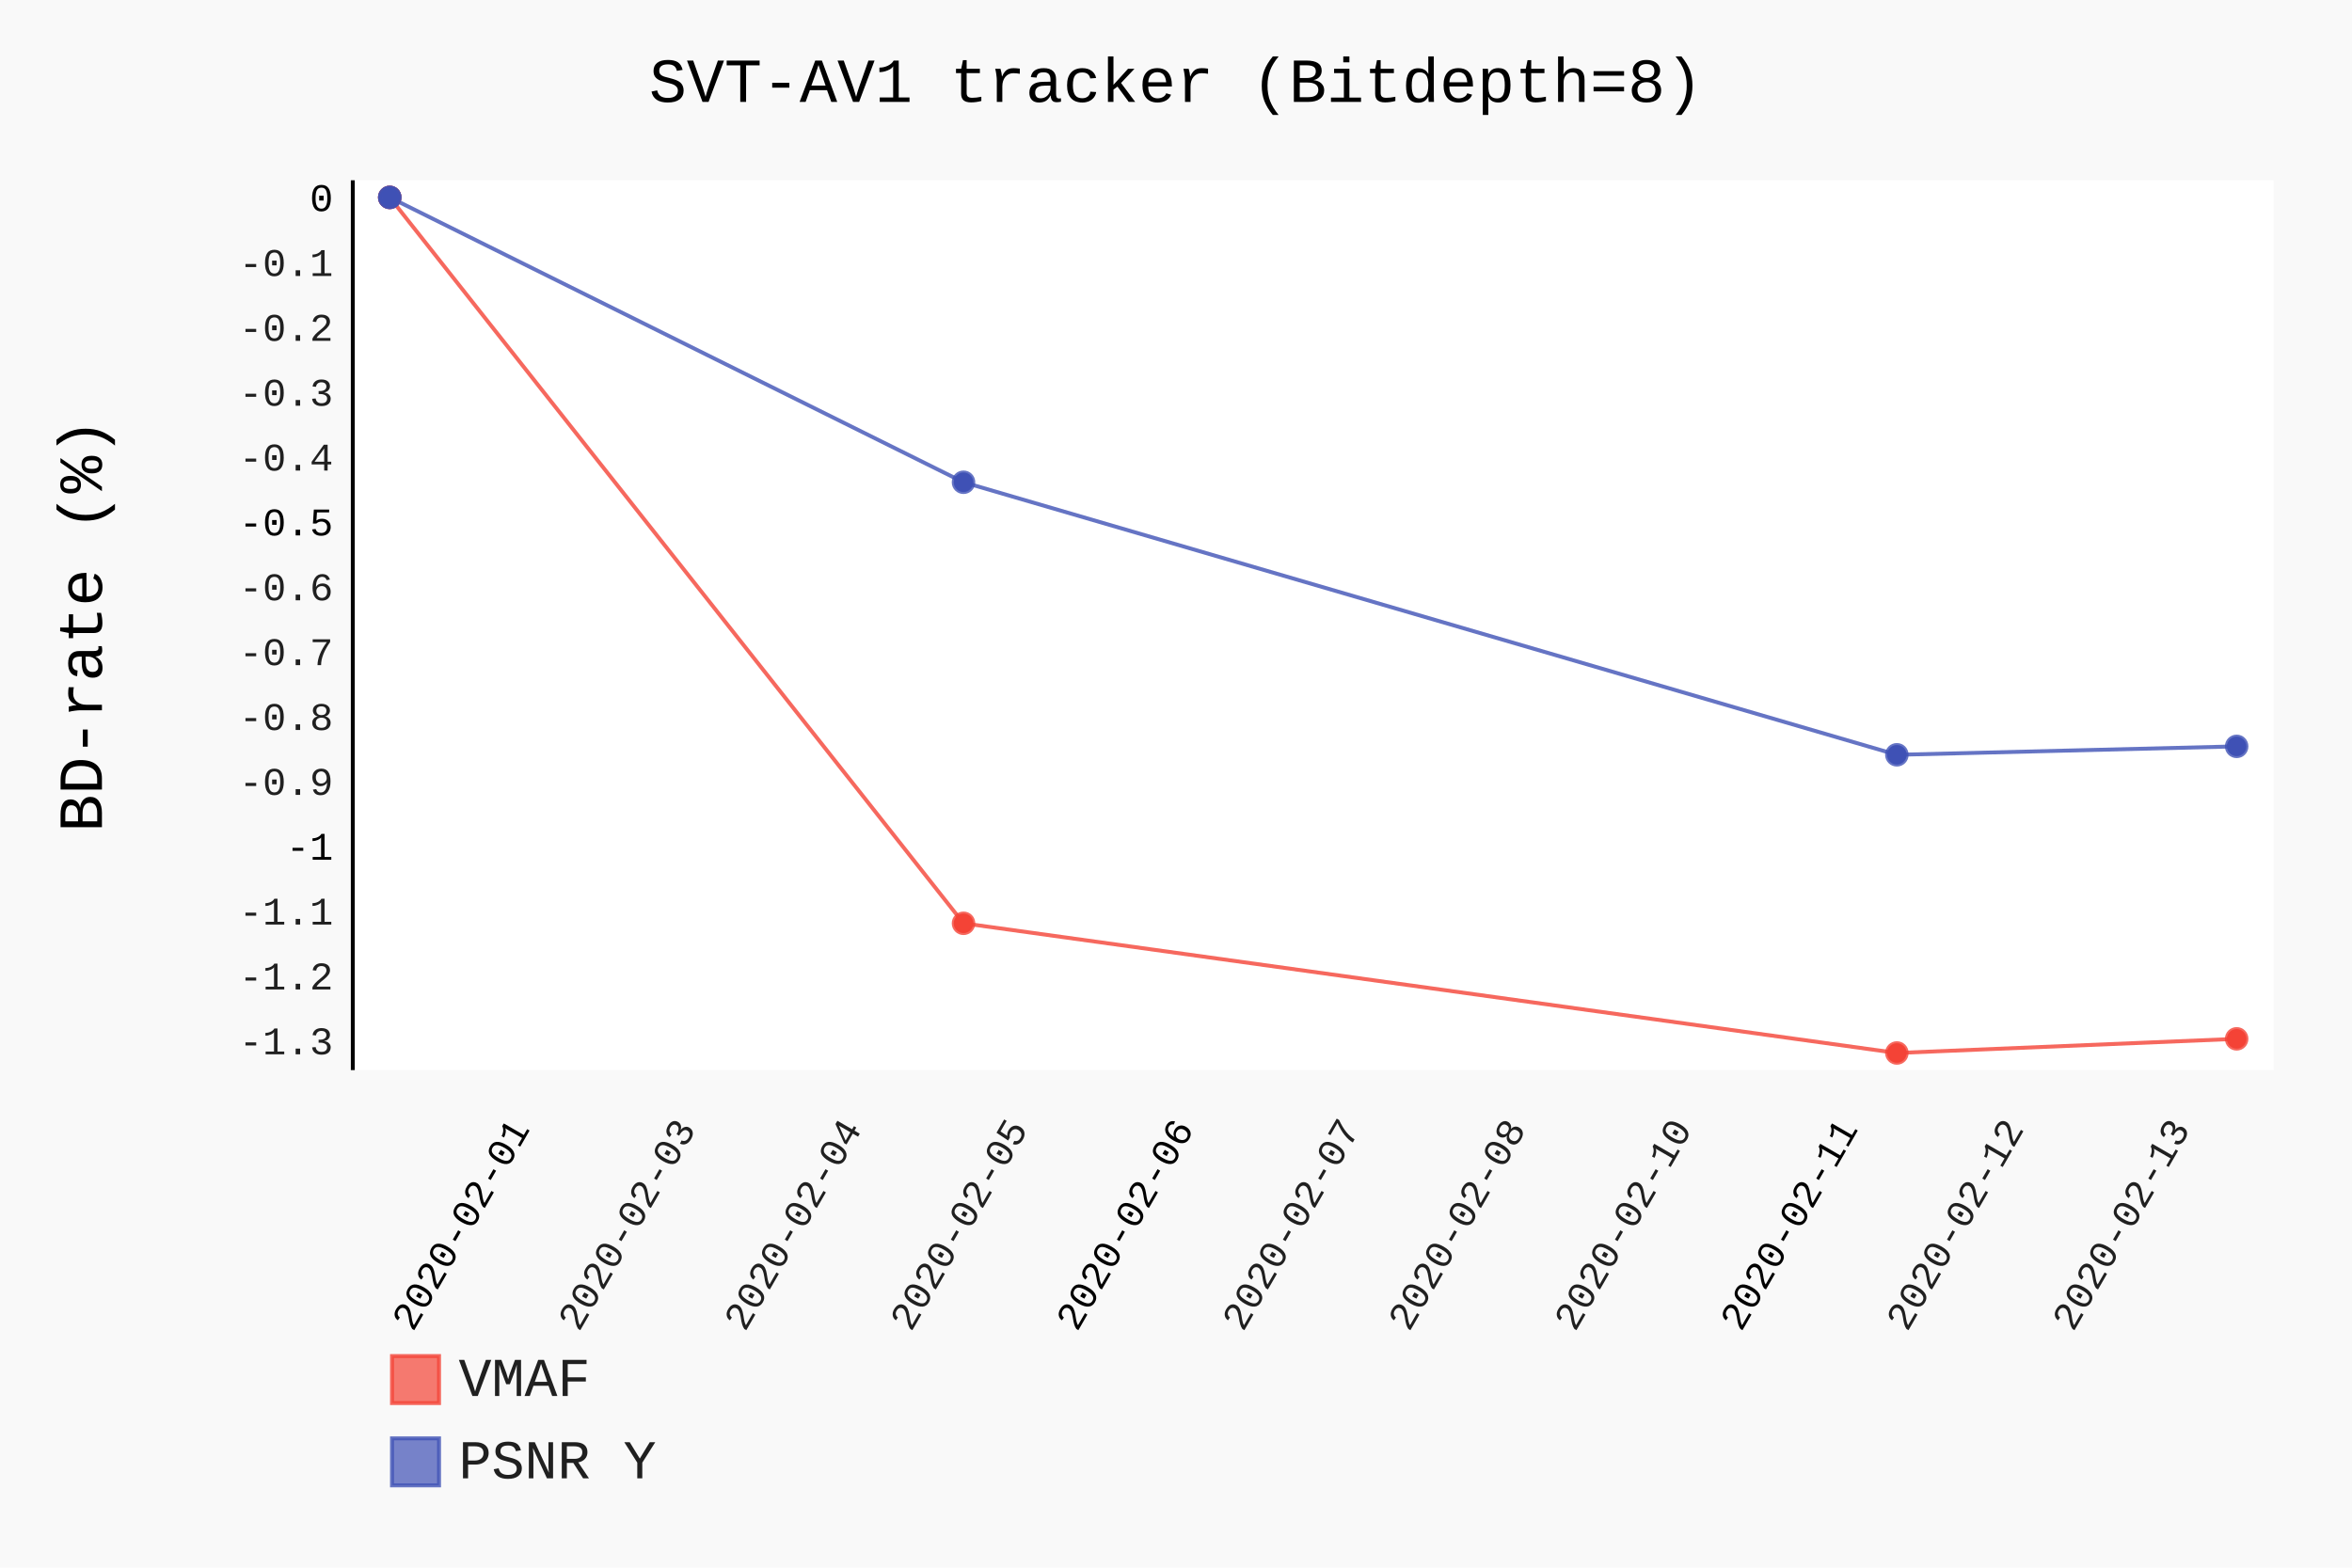
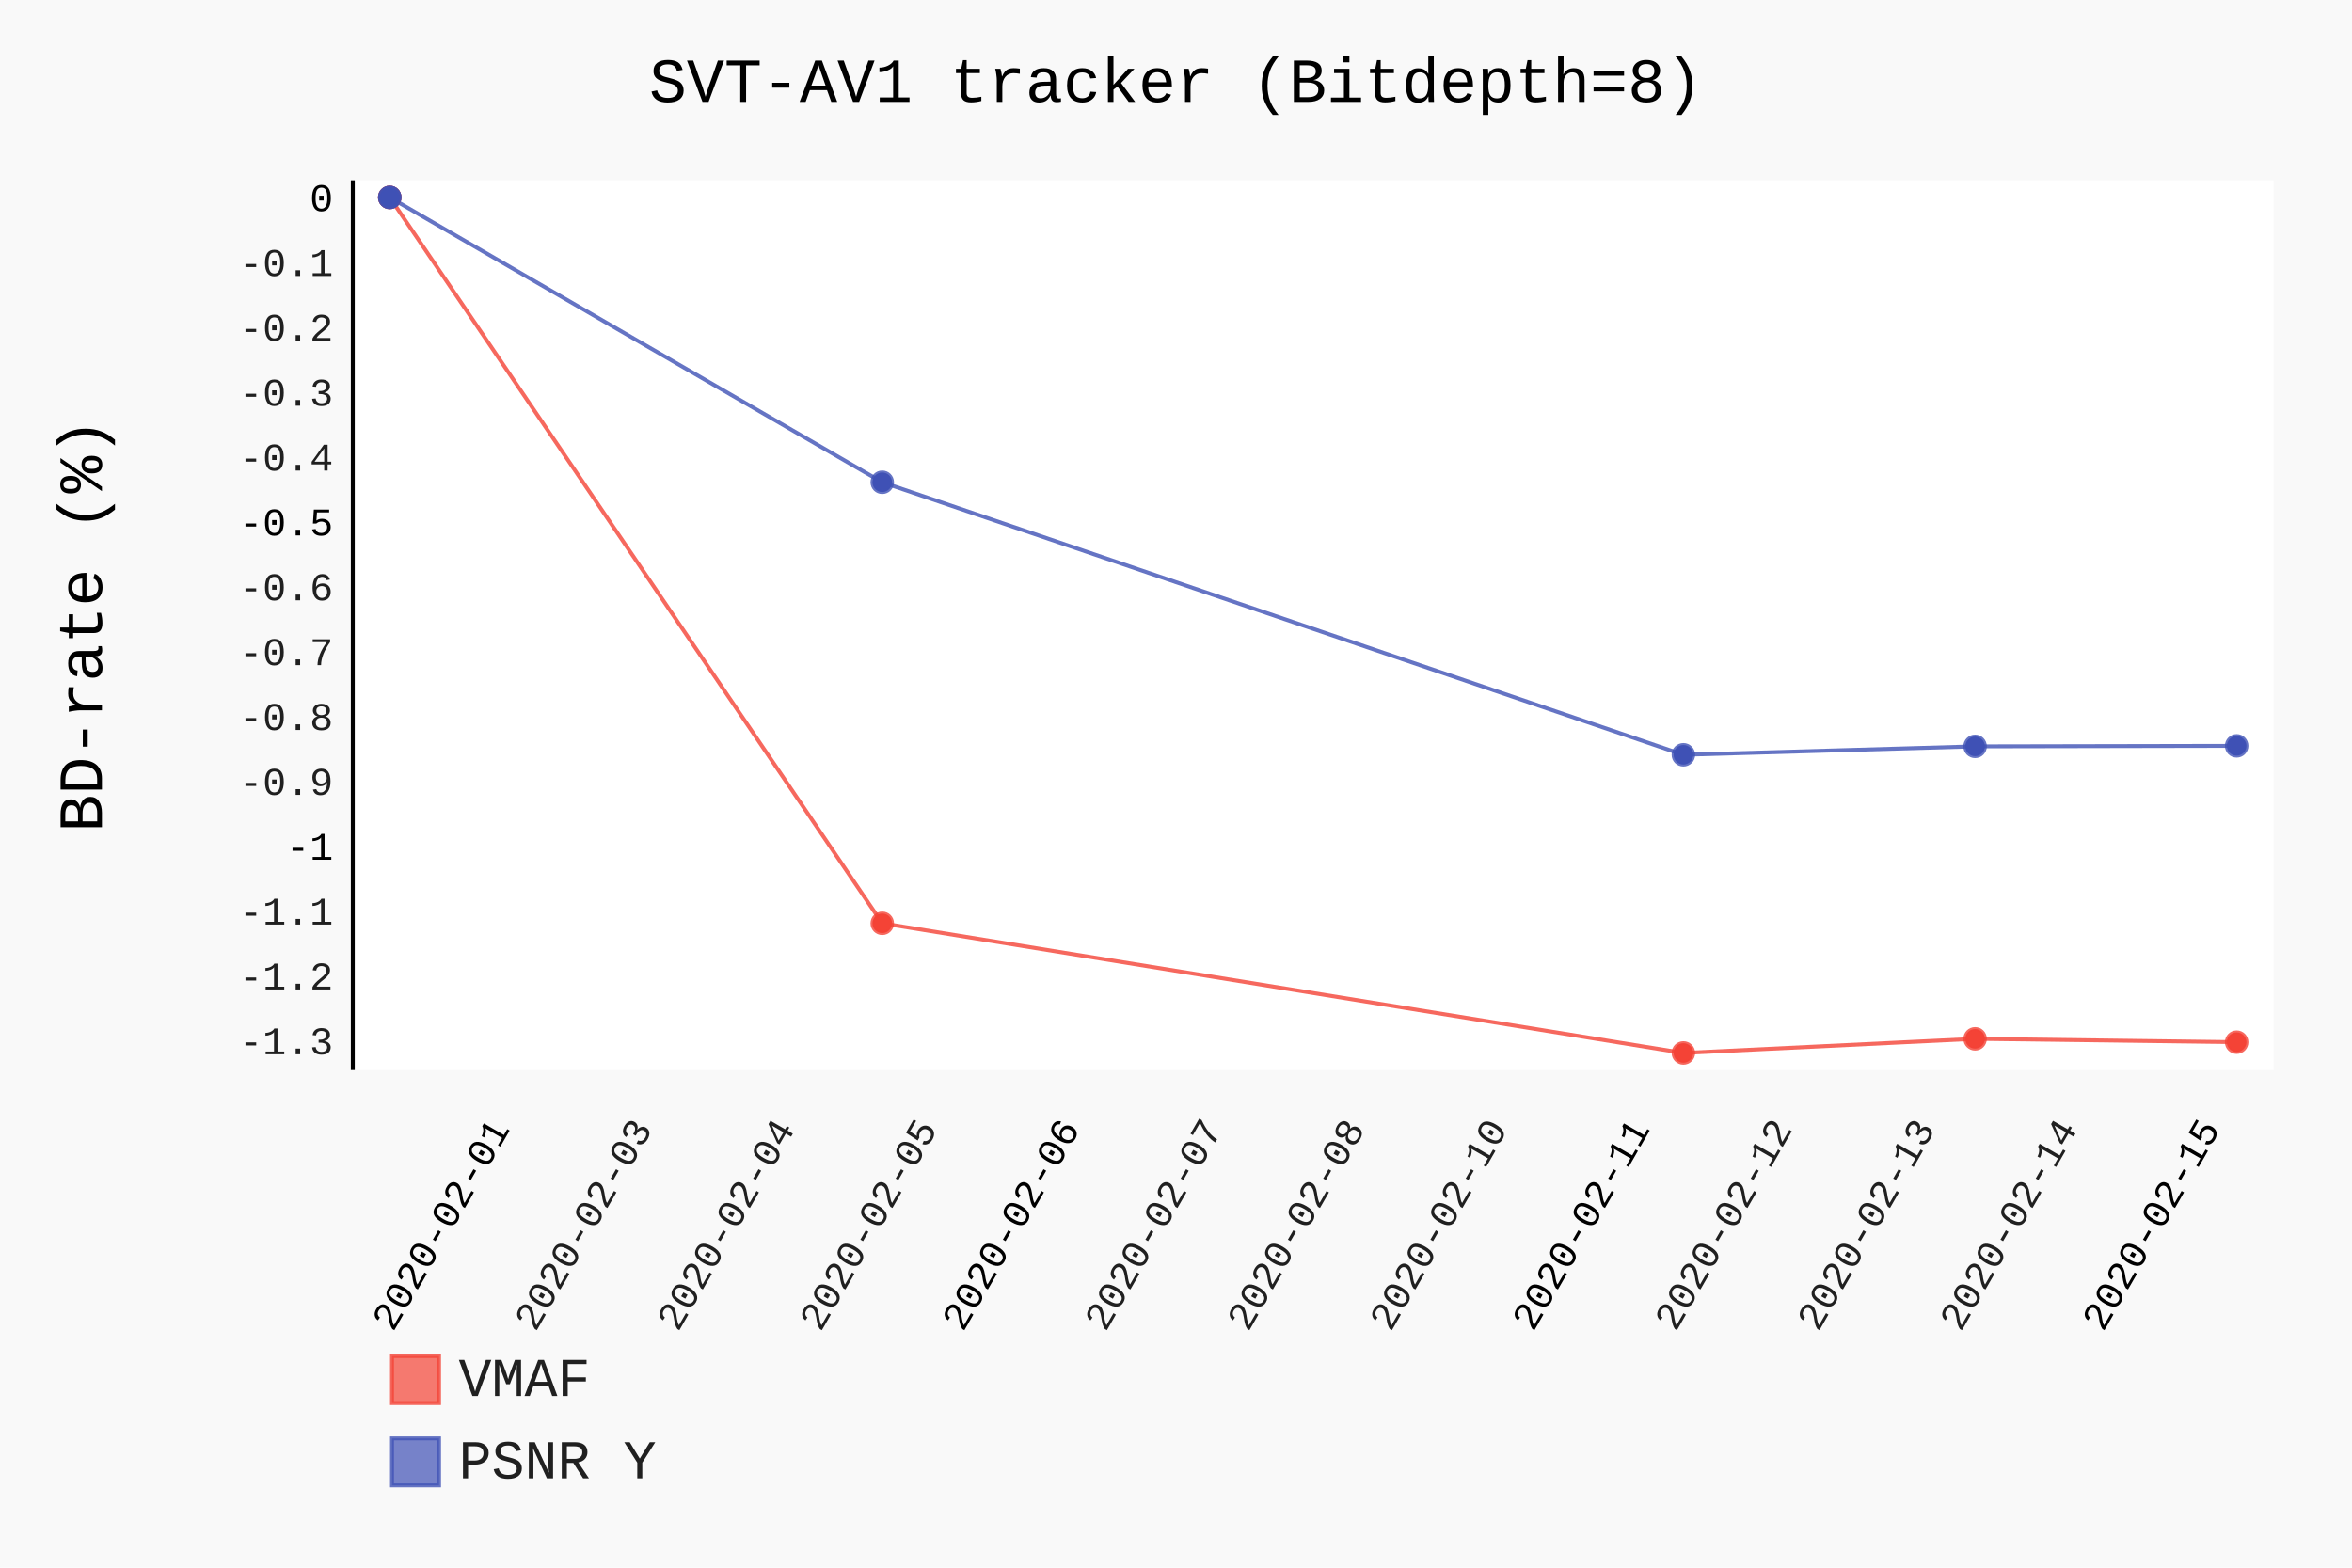
- <svg xmlns="http://www.w3.org/2000/svg" class="pygal-chart" id="chart-9f38c56d-be93-4021-9758-f89eef3e8a41" viewBox="0 0 600 400">
+ <svg xmlns="http://www.w3.org/2000/svg" class="pygal-chart" id="chart-3116ce4d-ac0c-4fec-a054-413d9a94aea0" viewBox="0 0 600 400">
  <defs>
-     <style type="text/css">#chart-9f38c56d-be93-4021-9758-f89eef3e8a41{-webkit-user-select:none;-webkit-font-smoothing:antialiased;font-family:Consolas,"Liberation Mono",Menlo,Courier,monospace}#chart-9f38c56d-be93-4021-9758-f89eef3e8a41 .title{font-family:Consolas,"Liberation Mono",Menlo,Courier,monospace;font-size:16px}#chart-9f38c56d-be93-4021-9758-f89eef3e8a41 .legends .legend text{font-family:Consolas,"Liberation Mono",Menlo,Courier,monospace;font-size:14px}#chart-9f38c56d-be93-4021-9758-f89eef3e8a41 .axis text{font-family:Consolas,"Liberation Mono",Menlo,Courier,monospace;font-size:10px}#chart-9f38c56d-be93-4021-9758-f89eef3e8a41 .axis text.major{font-family:Consolas,"Liberation Mono",Menlo,Courier,monospace;font-size:10px}#chart-9f38c56d-be93-4021-9758-f89eef3e8a41 .text-overlay text.value{font-family:Consolas,"Liberation Mono",Menlo,Courier,monospace;font-size:16px}#chart-9f38c56d-be93-4021-9758-f89eef3e8a41 .text-overlay text.label{font-family:Consolas,"Liberation Mono",Menlo,Courier,monospace;font-size:10px}#chart-9f38c56d-be93-4021-9758-f89eef3e8a41 .tooltip{font-family:Consolas,"Liberation Mono",Menlo,Courier,monospace;font-size:14px}#chart-9f38c56d-be93-4021-9758-f89eef3e8a41 text.no_data{font-family:Consolas,"Liberation Mono",Menlo,Courier,monospace;font-size:64px}
- #chart-9f38c56d-be93-4021-9758-f89eef3e8a41{background-color:rgba(249,249,249,1)}#chart-9f38c56d-be93-4021-9758-f89eef3e8a41 path,#chart-9f38c56d-be93-4021-9758-f89eef3e8a41 line,#chart-9f38c56d-be93-4021-9758-f89eef3e8a41 rect,#chart-9f38c56d-be93-4021-9758-f89eef3e8a41 circle{-webkit-transition:150ms;-moz-transition:150ms;transition:150ms}#chart-9f38c56d-be93-4021-9758-f89eef3e8a41 .graph &gt; .background{fill:rgba(249,249,249,1)}#chart-9f38c56d-be93-4021-9758-f89eef3e8a41 .plot &gt; .background{fill:rgba(255,255,255,1)}#chart-9f38c56d-be93-4021-9758-f89eef3e8a41 .graph{fill:rgba(0,0,0,.87)}#chart-9f38c56d-be93-4021-9758-f89eef3e8a41 text.no_data{fill:rgba(0,0,0,1)}#chart-9f38c56d-be93-4021-9758-f89eef3e8a41 .title{fill:rgba(0,0,0,1)}#chart-9f38c56d-be93-4021-9758-f89eef3e8a41 .legends .legend text{fill:rgba(0,0,0,.87)}#chart-9f38c56d-be93-4021-9758-f89eef3e8a41 .legends .legend:hover text{fill:rgba(0,0,0,1)}#chart-9f38c56d-be93-4021-9758-f89eef3e8a41 .axis .line{stroke:rgba(0,0,0,1)}#chart-9f38c56d-be93-4021-9758-f89eef3e8a41 .axis .guide.line{stroke:rgba(0,0,0,.54)}#chart-9f38c56d-be93-4021-9758-f89eef3e8a41 .axis .major.line{stroke:rgba(0,0,0,.87)}#chart-9f38c56d-be93-4021-9758-f89eef3e8a41 .axis text.major{fill:rgba(0,0,0,1)}#chart-9f38c56d-be93-4021-9758-f89eef3e8a41 .axis.y .guides:hover .guide.line,#chart-9f38c56d-be93-4021-9758-f89eef3e8a41 .line-graph .axis.x .guides:hover .guide.line,#chart-9f38c56d-be93-4021-9758-f89eef3e8a41 .stackedline-graph .axis.x .guides:hover .guide.line,#chart-9f38c56d-be93-4021-9758-f89eef3e8a41 .xy-graph .axis.x .guides:hover .guide.line{stroke:rgba(0,0,0,1)}#chart-9f38c56d-be93-4021-9758-f89eef3e8a41 .axis .guides:hover text{fill:rgba(0,0,0,1)}#chart-9f38c56d-be93-4021-9758-f89eef3e8a41 .reactive{fill-opacity:.7;stroke-opacity:.8}#chart-9f38c56d-be93-4021-9758-f89eef3e8a41 .ci{stroke:rgba(0,0,0,.87)}#chart-9f38c56d-be93-4021-9758-f89eef3e8a41 .reactive.active,#chart-9f38c56d-be93-4021-9758-f89eef3e8a41 .active .reactive{fill-opacity:.8;stroke-opacity:.9;stroke-width:4}#chart-9f38c56d-be93-4021-9758-f89eef3e8a41 .ci .reactive.active{stroke-width:1.5}#chart-9f38c56d-be93-4021-9758-f89eef3e8a41 .series text{fill:rgba(0,0,0,1)}#chart-9f38c56d-be93-4021-9758-f89eef3e8a41 .tooltip rect{fill:rgba(255,255,255,1);stroke:rgba(0,0,0,1);-webkit-transition:opacity 150ms;-moz-transition:opacity 150ms;transition:opacity 150ms}#chart-9f38c56d-be93-4021-9758-f89eef3e8a41 .tooltip .label{fill:rgba(0,0,0,.87)}#chart-9f38c56d-be93-4021-9758-f89eef3e8a41 .tooltip .label{fill:rgba(0,0,0,.87)}#chart-9f38c56d-be93-4021-9758-f89eef3e8a41 .tooltip .legend{font-size:.8em;fill:rgba(0,0,0,.54)}#chart-9f38c56d-be93-4021-9758-f89eef3e8a41 .tooltip .x_label{font-size:.6em;fill:rgba(0,0,0,1)}#chart-9f38c56d-be93-4021-9758-f89eef3e8a41 .tooltip .xlink{font-size:.5em;text-decoration:underline}#chart-9f38c56d-be93-4021-9758-f89eef3e8a41 .tooltip .value{font-size:1.5em}#chart-9f38c56d-be93-4021-9758-f89eef3e8a41 .bound{font-size:.5em}#chart-9f38c56d-be93-4021-9758-f89eef3e8a41 .max-value{font-size:.75em;fill:rgba(0,0,0,.54)}#chart-9f38c56d-be93-4021-9758-f89eef3e8a41 .map-element{fill:rgba(255,255,255,1);stroke:rgba(0,0,0,.54) !important}#chart-9f38c56d-be93-4021-9758-f89eef3e8a41 .map-element .reactive{fill-opacity:inherit;stroke-opacity:inherit}#chart-9f38c56d-be93-4021-9758-f89eef3e8a41 .color-0,#chart-9f38c56d-be93-4021-9758-f89eef3e8a41 .color-0 a:visited{stroke:#F44336;fill:#F44336}#chart-9f38c56d-be93-4021-9758-f89eef3e8a41 .color-1,#chart-9f38c56d-be93-4021-9758-f89eef3e8a41 .color-1 a:visited{stroke:#3F51B5;fill:#3F51B5}#chart-9f38c56d-be93-4021-9758-f89eef3e8a41 .text-overlay .color-0 text{fill:black}#chart-9f38c56d-be93-4021-9758-f89eef3e8a41 .text-overlay .color-1 text{fill:black}
- #chart-9f38c56d-be93-4021-9758-f89eef3e8a41 text.no_data{text-anchor:middle}#chart-9f38c56d-be93-4021-9758-f89eef3e8a41 .guide.line{fill:none}#chart-9f38c56d-be93-4021-9758-f89eef3e8a41 .centered{text-anchor:middle}#chart-9f38c56d-be93-4021-9758-f89eef3e8a41 .title{text-anchor:middle}#chart-9f38c56d-be93-4021-9758-f89eef3e8a41 .legends .legend text{fill-opacity:1}#chart-9f38c56d-be93-4021-9758-f89eef3e8a41 .axis.x text{text-anchor:middle}#chart-9f38c56d-be93-4021-9758-f89eef3e8a41 .axis.x:not(.web) text[transform]{text-anchor:start}#chart-9f38c56d-be93-4021-9758-f89eef3e8a41 .axis.x:not(.web) text[transform].backwards{text-anchor:end}#chart-9f38c56d-be93-4021-9758-f89eef3e8a41 .axis.y text{text-anchor:end}#chart-9f38c56d-be93-4021-9758-f89eef3e8a41 .axis.y text[transform].backwards{text-anchor:start}#chart-9f38c56d-be93-4021-9758-f89eef3e8a41 .axis.y2 text{text-anchor:start}#chart-9f38c56d-be93-4021-9758-f89eef3e8a41 .axis.y2 text[transform].backwards{text-anchor:end}#chart-9f38c56d-be93-4021-9758-f89eef3e8a41 .axis .guide.line{stroke-dasharray:4,4}#chart-9f38c56d-be93-4021-9758-f89eef3e8a41 .axis .major.guide.line{stroke-dasharray:6,6}#chart-9f38c56d-be93-4021-9758-f89eef3e8a41 .horizontal .axis.y .guide.line,#chart-9f38c56d-be93-4021-9758-f89eef3e8a41 .horizontal .axis.y2 .guide.line,#chart-9f38c56d-be93-4021-9758-f89eef3e8a41 .vertical .axis.x .guide.line{opacity:0}#chart-9f38c56d-be93-4021-9758-f89eef3e8a41 .horizontal .axis.always_show .guide.line,#chart-9f38c56d-be93-4021-9758-f89eef3e8a41 .vertical .axis.always_show .guide.line{opacity:1 !important}#chart-9f38c56d-be93-4021-9758-f89eef3e8a41 .axis.y .guides:hover .guide.line,#chart-9f38c56d-be93-4021-9758-f89eef3e8a41 .axis.y2 .guides:hover .guide.line,#chart-9f38c56d-be93-4021-9758-f89eef3e8a41 .axis.x .guides:hover .guide.line{opacity:1}#chart-9f38c56d-be93-4021-9758-f89eef3e8a41 .axis .guides:hover text{opacity:1}#chart-9f38c56d-be93-4021-9758-f89eef3e8a41 .nofill{fill:none}#chart-9f38c56d-be93-4021-9758-f89eef3e8a41 .subtle-fill{fill-opacity:.2}#chart-9f38c56d-be93-4021-9758-f89eef3e8a41 .dot{stroke-width:1px;fill-opacity:1}#chart-9f38c56d-be93-4021-9758-f89eef3e8a41 .dot.active{stroke-width:5px}#chart-9f38c56d-be93-4021-9758-f89eef3e8a41 .dot.negative{fill:transparent}#chart-9f38c56d-be93-4021-9758-f89eef3e8a41 text,#chart-9f38c56d-be93-4021-9758-f89eef3e8a41 tspan{stroke:none !important}#chart-9f38c56d-be93-4021-9758-f89eef3e8a41 .series text.active{opacity:1}#chart-9f38c56d-be93-4021-9758-f89eef3e8a41 .tooltip rect{fill-opacity:.95;stroke-width:.5}#chart-9f38c56d-be93-4021-9758-f89eef3e8a41 .tooltip text{fill-opacity:1}#chart-9f38c56d-be93-4021-9758-f89eef3e8a41 .showable{visibility:hidden}#chart-9f38c56d-be93-4021-9758-f89eef3e8a41 .showable.shown{visibility:visible}#chart-9f38c56d-be93-4021-9758-f89eef3e8a41 .gauge-background{fill:rgba(229,229,229,1);stroke:none}#chart-9f38c56d-be93-4021-9758-f89eef3e8a41 .bg-lines{stroke:rgba(249,249,249,1);stroke-width:2px}</style>
+     <style type="text/css">#chart-3116ce4d-ac0c-4fec-a054-413d9a94aea0{-webkit-user-select:none;-webkit-font-smoothing:antialiased;font-family:Consolas,"Liberation Mono",Menlo,Courier,monospace}#chart-3116ce4d-ac0c-4fec-a054-413d9a94aea0 .title{font-family:Consolas,"Liberation Mono",Menlo,Courier,monospace;font-size:16px}#chart-3116ce4d-ac0c-4fec-a054-413d9a94aea0 .legends .legend text{font-family:Consolas,"Liberation Mono",Menlo,Courier,monospace;font-size:14px}#chart-3116ce4d-ac0c-4fec-a054-413d9a94aea0 .axis text{font-family:Consolas,"Liberation Mono",Menlo,Courier,monospace;font-size:10px}#chart-3116ce4d-ac0c-4fec-a054-413d9a94aea0 .axis text.major{font-family:Consolas,"Liberation Mono",Menlo,Courier,monospace;font-size:10px}#chart-3116ce4d-ac0c-4fec-a054-413d9a94aea0 .text-overlay text.value{font-family:Consolas,"Liberation Mono",Menlo,Courier,monospace;font-size:16px}#chart-3116ce4d-ac0c-4fec-a054-413d9a94aea0 .text-overlay text.label{font-family:Consolas,"Liberation Mono",Menlo,Courier,monospace;font-size:10px}#chart-3116ce4d-ac0c-4fec-a054-413d9a94aea0 .tooltip{font-family:Consolas,"Liberation Mono",Menlo,Courier,monospace;font-size:14px}#chart-3116ce4d-ac0c-4fec-a054-413d9a94aea0 text.no_data{font-family:Consolas,"Liberation Mono",Menlo,Courier,monospace;font-size:64px}
+ #chart-3116ce4d-ac0c-4fec-a054-413d9a94aea0{background-color:rgba(249,249,249,1)}#chart-3116ce4d-ac0c-4fec-a054-413d9a94aea0 path,#chart-3116ce4d-ac0c-4fec-a054-413d9a94aea0 line,#chart-3116ce4d-ac0c-4fec-a054-413d9a94aea0 rect,#chart-3116ce4d-ac0c-4fec-a054-413d9a94aea0 circle{-webkit-transition:150ms;-moz-transition:150ms;transition:150ms}#chart-3116ce4d-ac0c-4fec-a054-413d9a94aea0 .graph &gt; .background{fill:rgba(249,249,249,1)}#chart-3116ce4d-ac0c-4fec-a054-413d9a94aea0 .plot &gt; .background{fill:rgba(255,255,255,1)}#chart-3116ce4d-ac0c-4fec-a054-413d9a94aea0 .graph{fill:rgba(0,0,0,.87)}#chart-3116ce4d-ac0c-4fec-a054-413d9a94aea0 text.no_data{fill:rgba(0,0,0,1)}#chart-3116ce4d-ac0c-4fec-a054-413d9a94aea0 .title{fill:rgba(0,0,0,1)}#chart-3116ce4d-ac0c-4fec-a054-413d9a94aea0 .legends .legend text{fill:rgba(0,0,0,.87)}#chart-3116ce4d-ac0c-4fec-a054-413d9a94aea0 .legends .legend:hover text{fill:rgba(0,0,0,1)}#chart-3116ce4d-ac0c-4fec-a054-413d9a94aea0 .axis .line{stroke:rgba(0,0,0,1)}#chart-3116ce4d-ac0c-4fec-a054-413d9a94aea0 .axis .guide.line{stroke:rgba(0,0,0,.54)}#chart-3116ce4d-ac0c-4fec-a054-413d9a94aea0 .axis .major.line{stroke:rgba(0,0,0,.87)}#chart-3116ce4d-ac0c-4fec-a054-413d9a94aea0 .axis text.major{fill:rgba(0,0,0,1)}#chart-3116ce4d-ac0c-4fec-a054-413d9a94aea0 .axis.y .guides:hover .guide.line,#chart-3116ce4d-ac0c-4fec-a054-413d9a94aea0 .line-graph .axis.x .guides:hover .guide.line,#chart-3116ce4d-ac0c-4fec-a054-413d9a94aea0 .stackedline-graph .axis.x .guides:hover .guide.line,#chart-3116ce4d-ac0c-4fec-a054-413d9a94aea0 .xy-graph .axis.x .guides:hover .guide.line{stroke:rgba(0,0,0,1)}#chart-3116ce4d-ac0c-4fec-a054-413d9a94aea0 .axis .guides:hover text{fill:rgba(0,0,0,1)}#chart-3116ce4d-ac0c-4fec-a054-413d9a94aea0 .reactive{fill-opacity:.7;stroke-opacity:.8}#chart-3116ce4d-ac0c-4fec-a054-413d9a94aea0 .ci{stroke:rgba(0,0,0,.87)}#chart-3116ce4d-ac0c-4fec-a054-413d9a94aea0 .reactive.active,#chart-3116ce4d-ac0c-4fec-a054-413d9a94aea0 .active .reactive{fill-opacity:.8;stroke-opacity:.9;stroke-width:4}#chart-3116ce4d-ac0c-4fec-a054-413d9a94aea0 .ci .reactive.active{stroke-width:1.5}#chart-3116ce4d-ac0c-4fec-a054-413d9a94aea0 .series text{fill:rgba(0,0,0,1)}#chart-3116ce4d-ac0c-4fec-a054-413d9a94aea0 .tooltip rect{fill:rgba(255,255,255,1);stroke:rgba(0,0,0,1);-webkit-transition:opacity 150ms;-moz-transition:opacity 150ms;transition:opacity 150ms}#chart-3116ce4d-ac0c-4fec-a054-413d9a94aea0 .tooltip .label{fill:rgba(0,0,0,.87)}#chart-3116ce4d-ac0c-4fec-a054-413d9a94aea0 .tooltip .label{fill:rgba(0,0,0,.87)}#chart-3116ce4d-ac0c-4fec-a054-413d9a94aea0 .tooltip .legend{font-size:.8em;fill:rgba(0,0,0,.54)}#chart-3116ce4d-ac0c-4fec-a054-413d9a94aea0 .tooltip .x_label{font-size:.6em;fill:rgba(0,0,0,1)}#chart-3116ce4d-ac0c-4fec-a054-413d9a94aea0 .tooltip .xlink{font-size:.5em;text-decoration:underline}#chart-3116ce4d-ac0c-4fec-a054-413d9a94aea0 .tooltip .value{font-size:1.5em}#chart-3116ce4d-ac0c-4fec-a054-413d9a94aea0 .bound{font-size:.5em}#chart-3116ce4d-ac0c-4fec-a054-413d9a94aea0 .max-value{font-size:.75em;fill:rgba(0,0,0,.54)}#chart-3116ce4d-ac0c-4fec-a054-413d9a94aea0 .map-element{fill:rgba(255,255,255,1);stroke:rgba(0,0,0,.54) !important}#chart-3116ce4d-ac0c-4fec-a054-413d9a94aea0 .map-element .reactive{fill-opacity:inherit;stroke-opacity:inherit}#chart-3116ce4d-ac0c-4fec-a054-413d9a94aea0 .color-0,#chart-3116ce4d-ac0c-4fec-a054-413d9a94aea0 .color-0 a:visited{stroke:#F44336;fill:#F44336}#chart-3116ce4d-ac0c-4fec-a054-413d9a94aea0 .color-1,#chart-3116ce4d-ac0c-4fec-a054-413d9a94aea0 .color-1 a:visited{stroke:#3F51B5;fill:#3F51B5}#chart-3116ce4d-ac0c-4fec-a054-413d9a94aea0 .text-overlay .color-0 text{fill:black}#chart-3116ce4d-ac0c-4fec-a054-413d9a94aea0 .text-overlay .color-1 text{fill:black}
+ #chart-3116ce4d-ac0c-4fec-a054-413d9a94aea0 text.no_data{text-anchor:middle}#chart-3116ce4d-ac0c-4fec-a054-413d9a94aea0 .guide.line{fill:none}#chart-3116ce4d-ac0c-4fec-a054-413d9a94aea0 .centered{text-anchor:middle}#chart-3116ce4d-ac0c-4fec-a054-413d9a94aea0 .title{text-anchor:middle}#chart-3116ce4d-ac0c-4fec-a054-413d9a94aea0 .legends .legend text{fill-opacity:1}#chart-3116ce4d-ac0c-4fec-a054-413d9a94aea0 .axis.x text{text-anchor:middle}#chart-3116ce4d-ac0c-4fec-a054-413d9a94aea0 .axis.x:not(.web) text[transform]{text-anchor:start}#chart-3116ce4d-ac0c-4fec-a054-413d9a94aea0 .axis.x:not(.web) text[transform].backwards{text-anchor:end}#chart-3116ce4d-ac0c-4fec-a054-413d9a94aea0 .axis.y text{text-anchor:end}#chart-3116ce4d-ac0c-4fec-a054-413d9a94aea0 .axis.y text[transform].backwards{text-anchor:start}#chart-3116ce4d-ac0c-4fec-a054-413d9a94aea0 .axis.y2 text{text-anchor:start}#chart-3116ce4d-ac0c-4fec-a054-413d9a94aea0 .axis.y2 text[transform].backwards{text-anchor:end}#chart-3116ce4d-ac0c-4fec-a054-413d9a94aea0 .axis .guide.line{stroke-dasharray:4,4}#chart-3116ce4d-ac0c-4fec-a054-413d9a94aea0 .axis .major.guide.line{stroke-dasharray:6,6}#chart-3116ce4d-ac0c-4fec-a054-413d9a94aea0 .horizontal .axis.y .guide.line,#chart-3116ce4d-ac0c-4fec-a054-413d9a94aea0 .horizontal .axis.y2 .guide.line,#chart-3116ce4d-ac0c-4fec-a054-413d9a94aea0 .vertical .axis.x .guide.line{opacity:0}#chart-3116ce4d-ac0c-4fec-a054-413d9a94aea0 .horizontal .axis.always_show .guide.line,#chart-3116ce4d-ac0c-4fec-a054-413d9a94aea0 .vertical .axis.always_show .guide.line{opacity:1 !important}#chart-3116ce4d-ac0c-4fec-a054-413d9a94aea0 .axis.y .guides:hover .guide.line,#chart-3116ce4d-ac0c-4fec-a054-413d9a94aea0 .axis.y2 .guides:hover .guide.line,#chart-3116ce4d-ac0c-4fec-a054-413d9a94aea0 .axis.x .guides:hover .guide.line{opacity:1}#chart-3116ce4d-ac0c-4fec-a054-413d9a94aea0 .axis .guides:hover text{opacity:1}#chart-3116ce4d-ac0c-4fec-a054-413d9a94aea0 .nofill{fill:none}#chart-3116ce4d-ac0c-4fec-a054-413d9a94aea0 .subtle-fill{fill-opacity:.2}#chart-3116ce4d-ac0c-4fec-a054-413d9a94aea0 .dot{stroke-width:1px;fill-opacity:1}#chart-3116ce4d-ac0c-4fec-a054-413d9a94aea0 .dot.active{stroke-width:5px}#chart-3116ce4d-ac0c-4fec-a054-413d9a94aea0 .dot.negative{fill:transparent}#chart-3116ce4d-ac0c-4fec-a054-413d9a94aea0 text,#chart-3116ce4d-ac0c-4fec-a054-413d9a94aea0 tspan{stroke:none !important}#chart-3116ce4d-ac0c-4fec-a054-413d9a94aea0 .series text.active{opacity:1}#chart-3116ce4d-ac0c-4fec-a054-413d9a94aea0 .tooltip rect{fill-opacity:.95;stroke-width:.5}#chart-3116ce4d-ac0c-4fec-a054-413d9a94aea0 .tooltip text{fill-opacity:1}#chart-3116ce4d-ac0c-4fec-a054-413d9a94aea0 .showable{visibility:hidden}#chart-3116ce4d-ac0c-4fec-a054-413d9a94aea0 .showable.shown{visibility:visible}#chart-3116ce4d-ac0c-4fec-a054-413d9a94aea0 .gauge-background{fill:rgba(229,229,229,1);stroke:none}#chart-3116ce4d-ac0c-4fec-a054-413d9a94aea0 .bg-lines{stroke:rgba(249,249,249,1);stroke-width:2px}</style>
  </defs>
  <g class="graph datetimeline-graph vertical">
    <rect class="background" height="400" width="600" x="0" y="0" />
    <g class="plot" transform="translate(90, 46)">
      <rect class="background" height="227.038" width="490.0" x="0" y="0" />
      <g class="axis y">
        <g class="guides">
          <text class="" x="-5" y="223.011">-1.3</text>
        </g>
        <g class="guides">
          <text class="" x="-5" y="206.461">-1.2</text>
        </g>
        <g class="guides">
          <text class="" x="-5" y="189.912">-1.1</text>
        </g>
        <g class="guides">
          <text class="major" x="-5" y="173.362">-1</text>
        </g>
        <g class="guides">
          <text class="" x="-5" y="156.813">-0.9</text>
        </g>
        <g class="guides">
          <text class="" x="-5" y="140.263">-0.8</text>
        </g>
        <g class="guides">
          <text class="" x="-5" y="123.713">-0.7</text>
        </g>
        <g class="guides">
          <text class="" x="-5" y="107.164">-0.6</text>
        </g>
        <g class="guides">
          <text class="major" x="-5" y="90.614">-0.5</text>
        </g>
        <g class="guides">
          <text class="" x="-5" y="74.065">-0.4</text>
        </g>
        <g class="guides">
          <text class="" x="-5" y="57.515">-0.3</text>
        </g>
        <g class="guides">
          <text class="" x="-5" y="40.965">-0.2</text>
        </g>
        <g class="guides">
          <text class="" x="-5" y="24.416">-0.1</text>
        </g>
        <g class="guides">
          <text class="major" x="-5" y="7.866">0</text>
        </g>
      </g>
      <g class="axis x">
        <path class="line" d="M0 0 v227.038" />
        <g class="guides">
-           <path class="major guide line" d="M45.338 0 v227.038" />
-           <text class="major backwards" transform="rotate(300 45.33845 242.0385)" x="45.338" y="242.038">2020-02-01</text>
+           <path class="major guide line" d="M40.252 0 v227.038" />
+           <text class="major backwards" transform="rotate(300 40.25166 242.0385)" x="40.252" y="242.038">2020-02-01</text>
        </g>
        <g class="guides">
-           <path class="guide line" d="M87.691 0 v227.038" />
-           <text class="backwards" transform="rotate(300 87.69149 242.0385)" x="87.691" y="242.038">2020-02-03</text>
+           <path class="guide line" d="M76.606 0 v227.038" />
+           <text class="backwards" transform="rotate(300 76.60613 242.0385)" x="76.606" y="242.038">2020-02-03</text>
        </g>
        <g class="guides">
-           <path class="guide line" d="M130.045 0 v227.038" />
-           <text class="backwards" transform="rotate(300 130.0445 242.0385)" x="130.045" y="242.038">2020-02-04</text>
+           <path class="guide line" d="M112.961 0 v227.038" />
+           <text class="backwards" transform="rotate(300 112.9606 242.0385)" x="112.961" y="242.038">2020-02-04</text>
        </g>
        <g class="guides">
-           <path class="guide line" d="M172.398 0 v227.038" />
-           <text class="backwards" transform="rotate(300 172.3976 242.0385)" x="172.398" y="242.038">2020-02-05</text>
+           <path class="guide line" d="M149.315 0 v227.038" />
+           <text class="backwards" transform="rotate(300 149.3151 242.0385)" x="149.315" y="242.038">2020-02-05</text>
        </g>
        <g class="guides">
-           <path class="major guide line" d="M214.751 0 v227.038" />
-           <text class="major backwards" transform="rotate(300 214.7506 242.0385)" x="214.751" y="242.038">2020-02-06</text>
+           <path class="major guide line" d="M185.67 0 v227.038" />
+           <text class="major backwards" transform="rotate(300 185.6695 242.0385)" x="185.67" y="242.038">2020-02-06</text>
        </g>
        <g class="guides">
-           <path class="guide line" d="M257.104 0 v227.038" />
-           <text class="backwards" transform="rotate(300 257.1037 242.0385)" x="257.104" y="242.038">2020-02-07</text>
+           <path class="guide line" d="M222.024 0 v227.038" />
+           <text class="backwards" transform="rotate(300 222.024 242.0385)" x="222.024" y="242.038">2020-02-07</text>
        </g>
        <g class="guides">
-           <path class="guide line" d="M299.457 0 v227.038" />
-           <text class="backwards" transform="rotate(300 299.4567 242.0385)" x="299.457" y="242.038">2020-02-08</text>
+           <path class="guide line" d="M258.378 0 v227.038" />
+           <text class="backwards" transform="rotate(300 258.3784 242.0385)" x="258.378" y="242.038">2020-02-08</text>
        </g>
        <g class="guides">
-           <path class="guide line" d="M341.81 0 v227.038" />
-           <text class="backwards" transform="rotate(300 341.8097 242.0385)" x="341.81" y="242.038">2020-02-10</text>
+           <path class="guide line" d="M294.733 0 v227.038" />
+           <text class="backwards" transform="rotate(300 294.7329 242.0385)" x="294.733" y="242.038">2020-02-10</text>
        </g>
        <g class="guides">
-           <path class="major guide line" d="M384.163 0 v227.038" />
-           <text class="major backwards" transform="rotate(300 384.1628 242.0385)" x="384.163" y="242.038">2020-02-11</text>
+           <path class="major guide line" d="M331.087 0 v227.038" />
+           <text class="major backwards" transform="rotate(300 331.0874 242.0385)" x="331.087" y="242.038">2020-02-11</text>
        </g>
        <g class="guides">
-           <path class="guide line" d="M426.516 0 v227.038" />
-           <text class="backwards" transform="rotate(300 426.5158 242.0385)" x="426.516" y="242.038">2020-02-12</text>
+           <path class="guide line" d="M367.442 0 v227.038" />
+           <text class="backwards" transform="rotate(300 367.4418 242.0385)" x="367.442" y="242.038">2020-02-12</text>
        </g>
        <g class="guides">
-           <path class="guide line" d="M468.869 0 v227.038" />
-           <text class="backwards" transform="rotate(300 468.8688 242.0385)" x="468.869" y="242.038">2020-02-13</text>
+           <path class="guide line" d="M403.796 0 v227.038" />
+           <text class="backwards" transform="rotate(300 403.7963 242.0385)" x="403.796" y="242.038">2020-02-13</text>
+         </g>
+         <g class="guides">
+           <path class="guide line" d="M440.151 0 v227.038" />
+           <text class="backwards" transform="rotate(300 440.1508 242.0385)" x="440.151" y="242.038">2020-02-14</text>
+         </g>
+         <g class="guides">
+           <path class="major guide line" d="M476.505 0 v227.038" />
+           <text class="major backwards" transform="rotate(300 476.5052 242.0385)" x="476.505" y="242.038">2020-02-15</text>
        </g>
      </g>
      <g class="series serie-0 color-0">
-         <path class="line reactive nofill" d="M9.423 4.366 L9.423 4.366 155.795 189.584 393.891 222.672 480.577 219.062" />
+         <path class="line reactive nofill" d="M9.423 4.366 L9.423 4.366 135.064 189.584 339.438 222.672 413.846 219.062 480.577 219.921" />
      </g>
      <g class="series serie-1 color-1">
-         <path class="line reactive nofill" d="M9.423 4.366 L9.423 4.366 155.795 77.051 393.891 146.588 480.577 144.439" />
+         <path class="line reactive nofill" d="M9.423 4.366 L9.423 4.366 135.064 77.051 339.438 146.588 413.846 144.439 480.577 144.31" />
      </g>
    </g>
    <g class="titles">
      <text class="title plot_title" x="300.0" y="26">SVT-AV1 tracker (Bitdepth=8)</text>
      <text class="title" transform="rotate(-90 0 159.5192)" x="0" y="185.519">BD-rate (%)</text>
    </g>
    <g class="plot overlay" transform="translate(90, 46)">
      <g class="series serie-0 color-0">
        <g class="dots">
          <circle class="dot reactive tooltip-trigger" cx="9.423" cy="4.366" r="2.5" />
        </g>
        <g class="dots">
          <circle class="dot reactive tooltip-trigger" cx="9.423" cy="4.366" r="2.5" />
        </g>
        <g class="dots">
-           <circle class="dot reactive tooltip-trigger" cx="155.795" cy="189.584" r="2.5" />
+           <circle class="dot reactive tooltip-trigger" cx="135.064" cy="189.584" r="2.5" />
        </g>
        <g class="dots">
-           <circle class="dot reactive tooltip-trigger" cx="393.891" cy="222.672" r="2.5" />
+           <circle class="dot reactive tooltip-trigger" cx="339.438" cy="222.672" r="2.5" />
        </g>
        <g class="dots">
-           <circle class="dot reactive tooltip-trigger" cx="480.577" cy="219.062" r="2.5" />
+           <circle class="dot reactive tooltip-trigger" cx="413.846" cy="219.062" r="2.5" />
+         </g>
+         <g class="dots">
+           <circle class="dot reactive tooltip-trigger" cx="480.577" cy="219.921" r="2.5" />
        </g>
      </g>
      <g class="series serie-1 color-1">
        <g class="dots">
          <circle class="dot reactive tooltip-trigger" cx="9.423" cy="4.366" r="2.5" />
        </g>
        <g class="dots">
          <circle class="dot reactive tooltip-trigger" cx="9.423" cy="4.366" r="2.5" />
        </g>
        <g class="dots">
-           <circle class="dot reactive tooltip-trigger" cx="155.795" cy="77.051" r="2.5" />
+           <circle class="dot reactive tooltip-trigger" cx="135.064" cy="77.051" r="2.5" />
        </g>
        <g class="dots">
-           <circle class="dot reactive tooltip-trigger" cx="393.891" cy="146.588" r="2.5" />
+           <circle class="dot reactive tooltip-trigger" cx="339.438" cy="146.588" r="2.5" />
        </g>
        <g class="dots">
-           <circle class="dot reactive tooltip-trigger" cx="480.577" cy="144.439" r="2.5" />
+           <circle class="dot reactive tooltip-trigger" cx="413.846" cy="144.439" r="2.5" />
+         </g>
+         <g class="dots">
+           <circle class="dot reactive tooltip-trigger" cx="480.577" cy="144.31" r="2.5" />
        </g>
      </g>
    </g>
    <g class="plot text-overlay" transform="translate(90, 46)">
      <g class="series serie-0 color-0" />
      <g class="series serie-1 color-1" />
    </g>
    <g class="plot tooltip-overlay" transform="translate(90, 46)">
      <g class="tooltip" style="opacity: 0" transform="translate(0 0)">
        <rect class="tooltip-box" height="0" rx="0" ry="0" width="0" />
        <g class="text" />
      </g>
    </g>
    <g class="legends" transform="translate(100, 345)">
      <g class="legend reactive activate-serie" id="activate-serie-0">
        <rect class="color-0 reactive" height="12" width="12" x="0.0" y="1.0" />
        <text x="17.0" y="11.2">VMAF</text>
      </g>
      <g class="legend reactive activate-serie" id="activate-serie-1">
        <rect class="color-1 reactive" height="12" width="12" x="0.0" y="22.0" />
        <text x="17.0" y="32.2">PSNR Y</text>
      </g>
    </g>
  </g>
</svg>
